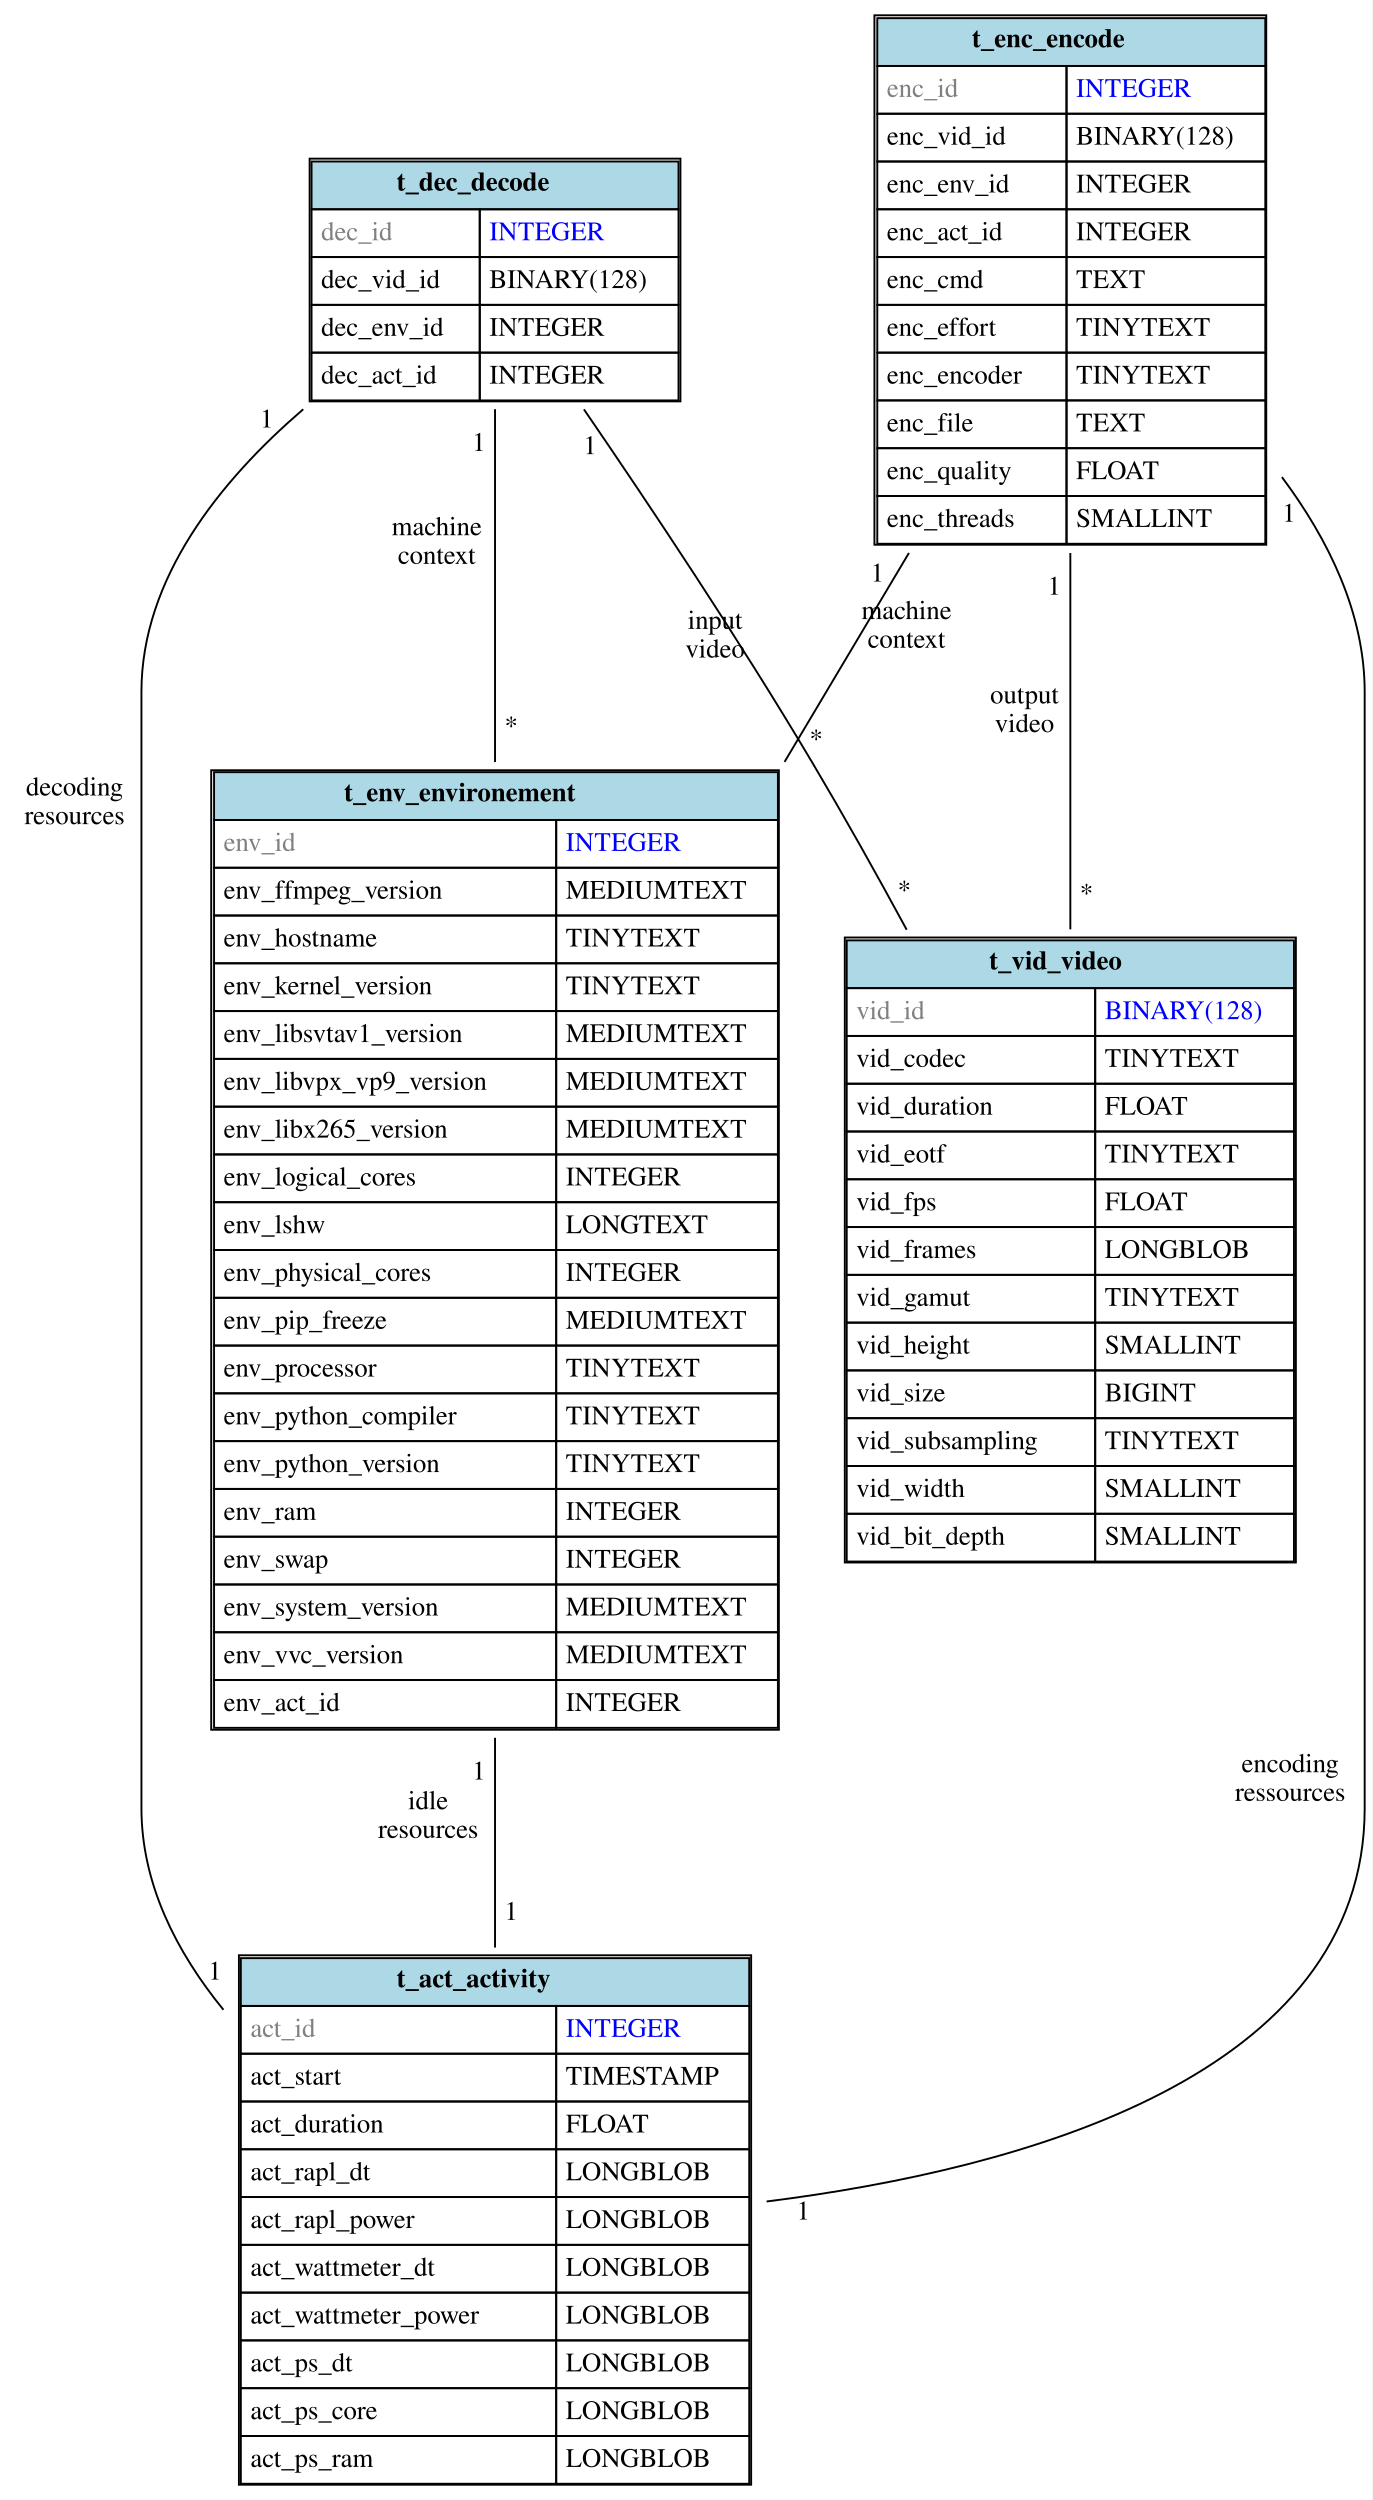
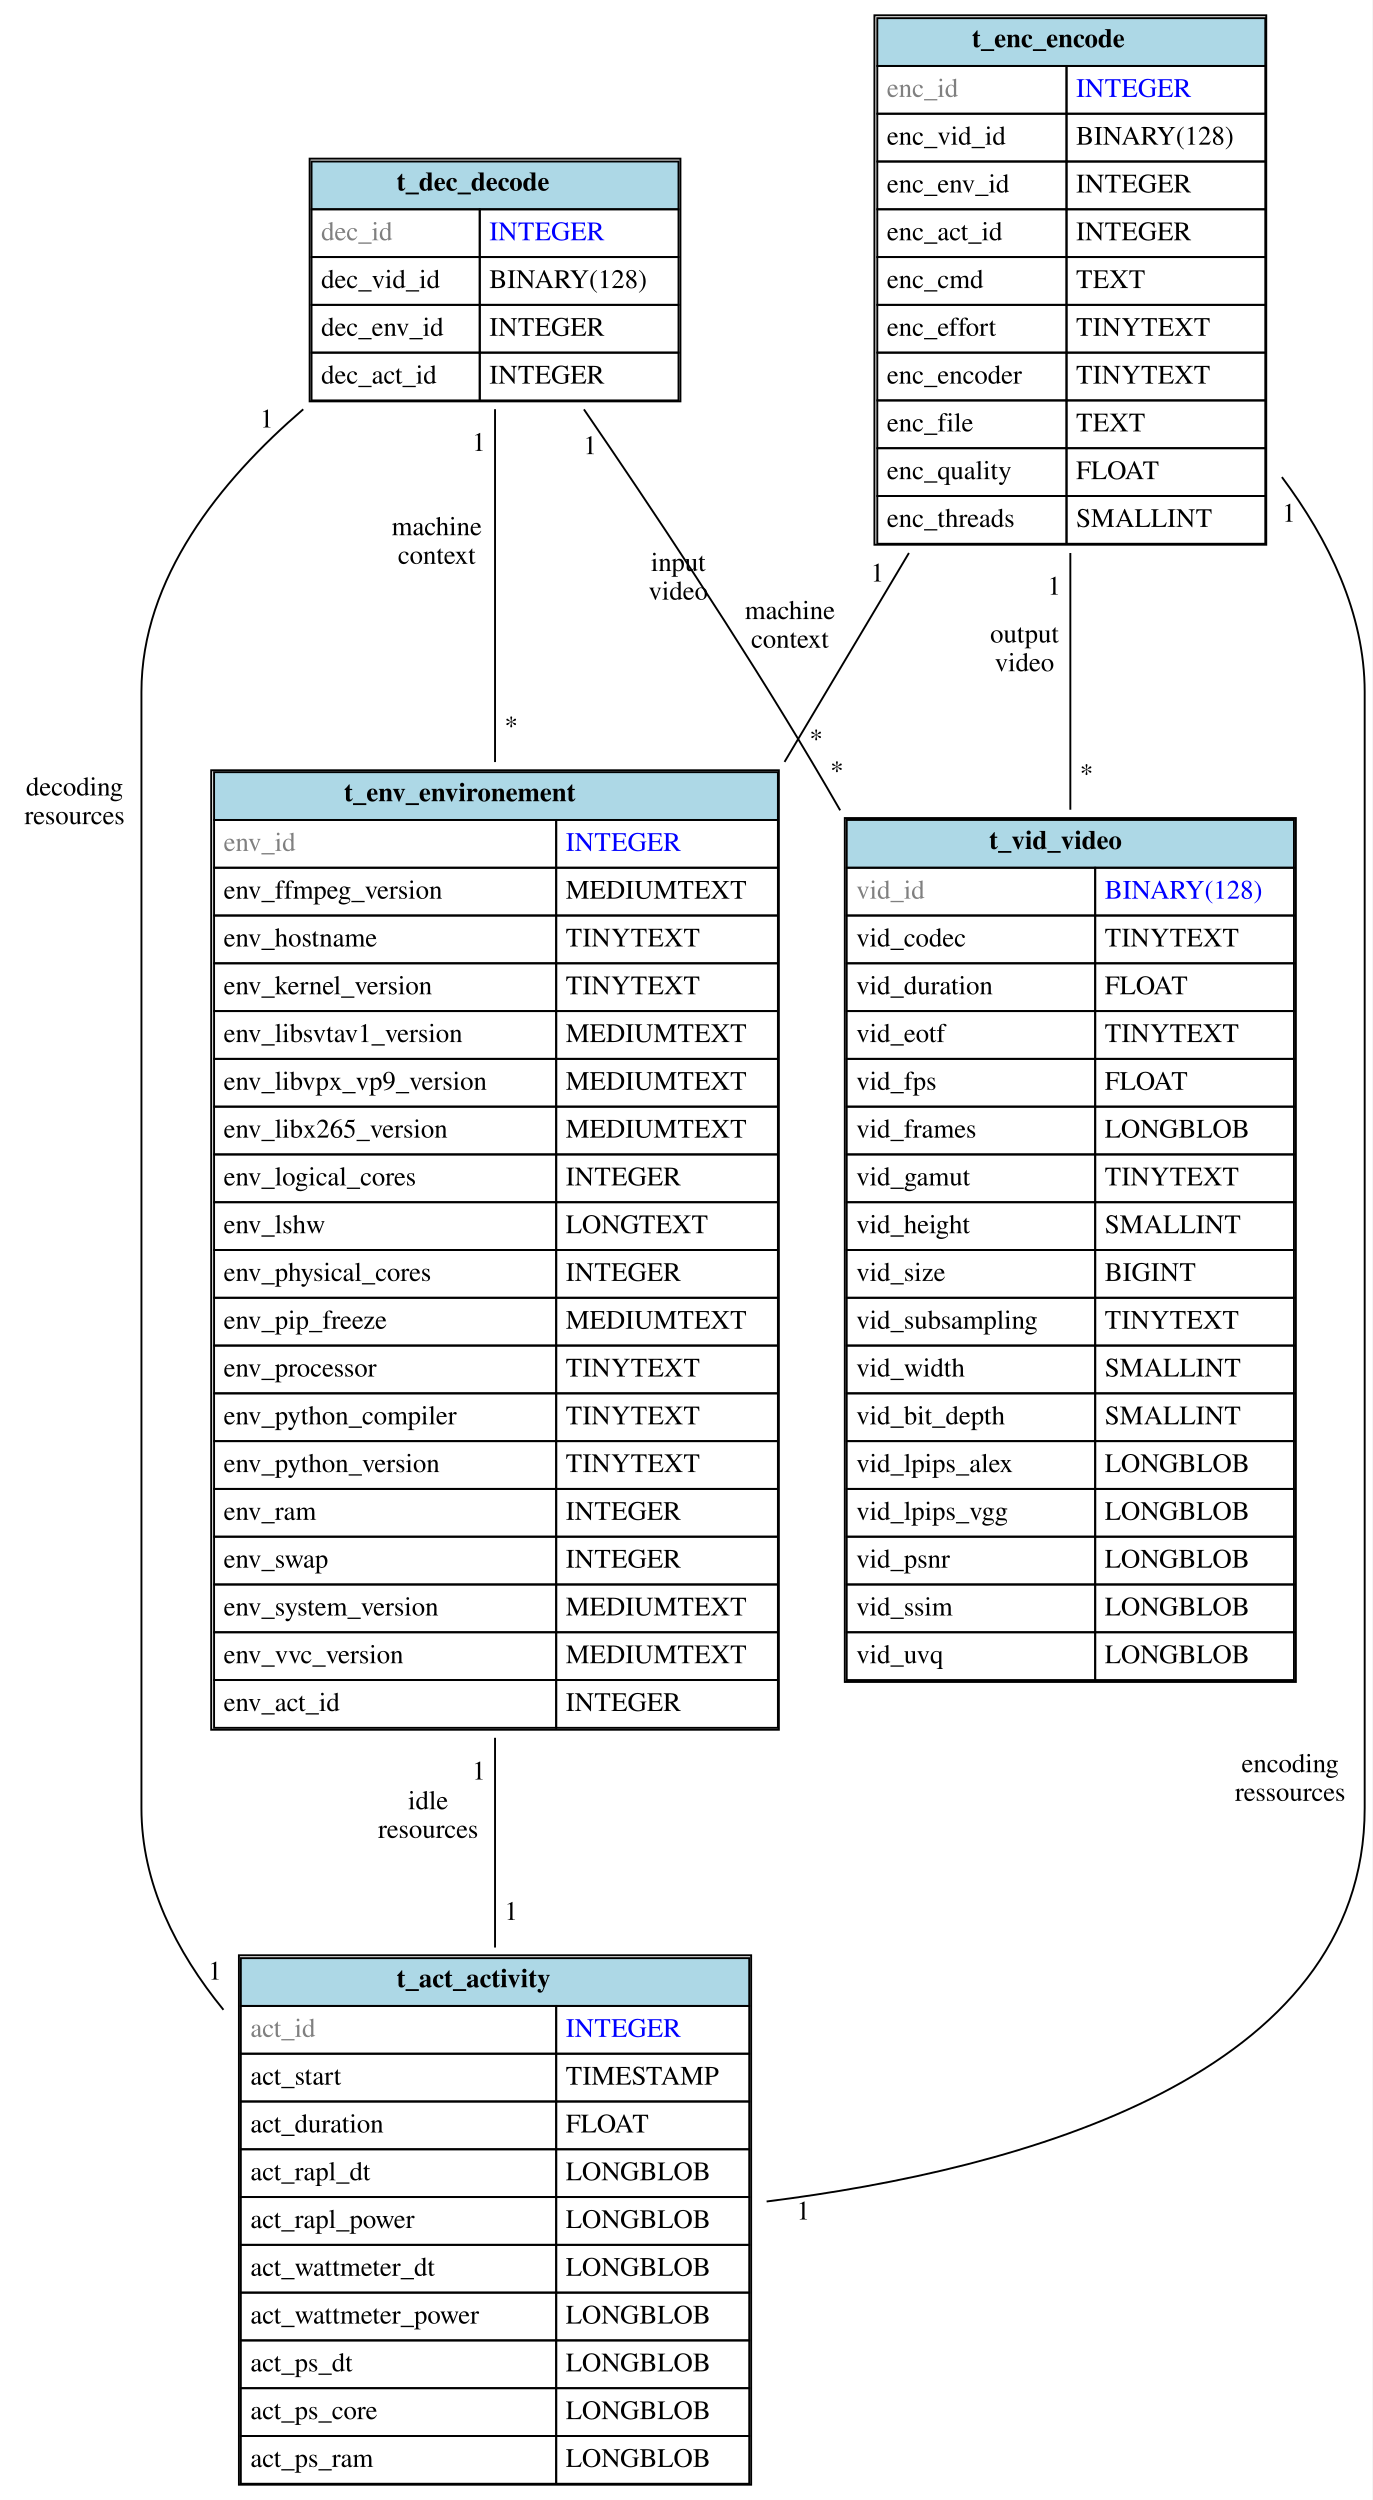
<svg xmlns="http://www.w3.org/2000/svg" width="718pt" height="1308pt" viewBox="0.00 0.00 718.00 1308.00">
  <g id="graph0" class="graph" transform="scale(1 1) rotate(0) translate(4 1304)">
    <polygon fill="white" stroke="transparent" points="-4,4 -4,-1304 714,-1304 714,4 -4,4" />
    <g id="node1" class="node">
      <polygon fill="lightblue" stroke="transparent" points="122,-254.5 122,-279.5 388,-279.5 388,-254.5 122,-254.5" />
      <polygon fill="none" stroke="black" points="122,-254.5 122,-279.5 388,-279.5 388,-254.5 122,-254.5" />
      <text text-anchor="start" x="203.5" y="-264.3" font-family="Times,serif" font-weight="bold" font-size="14.00">t_act_activity</text>
      <polygon fill="none" stroke="black" points="122,-229.5 122,-254.5 287,-254.5 287,-229.5 122,-229.5" />
      <text text-anchor="start" x="127" y="-238.3" font-family="Times,serif" font-size="14.00" fill="gray">act_id</text>
      <polygon fill="none" stroke="black" points="287,-229.5 287,-254.5 388,-254.5 388,-229.5 287,-229.5" />
      <text text-anchor="start" x="292" y="-238.3" font-family="Times,serif" font-size="14.00" fill="blue">INTEGER</text>
      <polygon fill="none" stroke="black" points="122,-204.5 122,-229.5 287,-229.5 287,-204.5 122,-204.5" />
      <text text-anchor="start" x="127" y="-213.3" font-family="Times,serif" font-size="14.00">act_start</text>
      <polygon fill="none" stroke="black" points="287,-204.5 287,-229.5 388,-229.5 388,-204.5 287,-204.5" />
      <text text-anchor="start" x="292" y="-213.3" font-family="Times,serif" font-size="14.00">TIMESTAMP</text>
      <polygon fill="none" stroke="black" points="122,-179.5 122,-204.5 287,-204.5 287,-179.5 122,-179.5" />
      <text text-anchor="start" x="127" y="-188.3" font-family="Times,serif" font-size="14.00">act_duration</text>
      <polygon fill="none" stroke="black" points="287,-179.5 287,-204.5 388,-204.5 388,-179.5 287,-179.5" />
      <text text-anchor="start" x="292" y="-188.3" font-family="Times,serif" font-size="14.00">FLOAT</text>
      <polygon fill="none" stroke="black" points="122,-154.5 122,-179.5 287,-179.5 287,-154.5 122,-154.5" />
      <text text-anchor="start" x="127" y="-163.3" font-family="Times,serif" font-size="14.00">act_rapl_dt</text>
      <polygon fill="none" stroke="black" points="287,-154.5 287,-179.5 388,-179.5 388,-154.5 287,-154.5" />
      <text text-anchor="start" x="292" y="-163.3" font-family="Times,serif" font-size="14.00">LONGBLOB</text>
      <polygon fill="none" stroke="black" points="122,-129.5 122,-154.5 287,-154.5 287,-129.5 122,-129.5" />
      <text text-anchor="start" x="127" y="-138.3" font-family="Times,serif" font-size="14.00">act_rapl_power</text>
      <polygon fill="none" stroke="black" points="287,-129.5 287,-154.5 388,-154.5 388,-129.5 287,-129.5" />
      <text text-anchor="start" x="292" y="-138.3" font-family="Times,serif" font-size="14.00">LONGBLOB</text>
      <polygon fill="none" stroke="black" points="122,-104.5 122,-129.5 287,-129.5 287,-104.5 122,-104.5" />
      <text text-anchor="start" x="127" y="-113.3" font-family="Times,serif" font-size="14.00">act_wattmeter_dt</text>
      <polygon fill="none" stroke="black" points="287,-104.5 287,-129.5 388,-129.5 388,-104.5 287,-104.5" />
      <text text-anchor="start" x="292" y="-113.3" font-family="Times,serif" font-size="14.00">LONGBLOB</text>
      <polygon fill="none" stroke="black" points="122,-79.5 122,-104.5 287,-104.5 287,-79.5 122,-79.5" />
      <text text-anchor="start" x="127" y="-88.3" font-family="Times,serif" font-size="14.00">act_wattmeter_power</text>
      <polygon fill="none" stroke="black" points="287,-79.5 287,-104.5 388,-104.5 388,-79.5 287,-79.5" />
      <text text-anchor="start" x="292" y="-88.3" font-family="Times,serif" font-size="14.00">LONGBLOB</text>
      <polygon fill="none" stroke="black" points="122,-54.5 122,-79.5 287,-79.5 287,-54.5 122,-54.5" />
      <text text-anchor="start" x="127" y="-63.3" font-family="Times,serif" font-size="14.00">act_ps_dt</text>
      <polygon fill="none" stroke="black" points="287,-54.5 287,-79.5 388,-79.5 388,-54.5 287,-54.5" />
      <text text-anchor="start" x="292" y="-63.3" font-family="Times,serif" font-size="14.00">LONGBLOB</text>
      <polygon fill="none" stroke="black" points="122,-29.5 122,-54.5 287,-54.5 287,-29.5 122,-29.5" />
      <text text-anchor="start" x="127" y="-38.3" font-family="Times,serif" font-size="14.00">act_ps_core</text>
      <polygon fill="none" stroke="black" points="287,-29.5 287,-54.5 388,-54.5 388,-29.5 287,-29.5" />
      <text text-anchor="start" x="292" y="-38.3" font-family="Times,serif" font-size="14.00">LONGBLOB</text>
      <polygon fill="none" stroke="black" points="122,-4.5 122,-29.5 287,-29.5 287,-4.5 122,-4.5" />
      <text text-anchor="start" x="127" y="-13.3" font-family="Times,serif" font-size="14.00">act_ps_ram</text>
      <polygon fill="none" stroke="black" points="287,-4.5 287,-29.5 388,-29.5 388,-4.5 287,-4.5" />
      <text text-anchor="start" x="292" y="-13.3" font-family="Times,serif" font-size="14.00">LONGBLOB</text>
      <polygon fill="none" stroke="black" points="121,-4 121,-281 389,-281 389,-4 121,-4" />
    </g>
    <g id="node2" class="node">
-       <polygon fill="lightblue" stroke="transparent" points="439,-787 439,-812 673,-812 673,-787 439,-787" />
-       <polygon fill="none" stroke="black" points="439,-787 439,-812 673,-812 673,-787 439,-787" />
-       <text text-anchor="start" x="513.5" y="-796.8" font-family="Times,serif" font-weight="bold" font-size="14.00">t_vid_video</text>
-       <polygon fill="none" stroke="black" points="439,-762 439,-787 569,-787 569,-762 439,-762" />
-       <text text-anchor="start" x="444" y="-770.8" font-family="Times,serif" font-size="14.00" fill="gray">vid_id</text>
-       <polygon fill="none" stroke="black" points="569,-762 569,-787 673,-787 673,-762 569,-762" />
-       <text text-anchor="start" x="574" y="-770.8" font-family="Times,serif" font-size="14.00" fill="blue">BINARY(128)</text>
-       <polygon fill="none" stroke="black" points="439,-737 439,-762 569,-762 569,-737 439,-737" />
-       <text text-anchor="start" x="444" y="-745.8" font-family="Times,serif" font-size="14.00">vid_codec</text>
-       <polygon fill="none" stroke="black" points="569,-737 569,-762 673,-762 673,-737 569,-737" />
-       <text text-anchor="start" x="574" y="-745.8" font-family="Times,serif" font-size="14.00">TINYTEXT</text>
-       <polygon fill="none" stroke="black" points="439,-712 439,-737 569,-737 569,-712 439,-712" />
-       <text text-anchor="start" x="444" y="-720.8" font-family="Times,serif" font-size="14.00">vid_duration</text>
-       <polygon fill="none" stroke="black" points="569,-712 569,-737 673,-737 673,-712 569,-712" />
-       <text text-anchor="start" x="574" y="-720.8" font-family="Times,serif" font-size="14.00">FLOAT</text>
-       <polygon fill="none" stroke="black" points="439,-687 439,-712 569,-712 569,-687 439,-687" />
-       <text text-anchor="start" x="444" y="-695.8" font-family="Times,serif" font-size="14.00">vid_eotf</text>
-       <polygon fill="none" stroke="black" points="569,-687 569,-712 673,-712 673,-687 569,-687" />
-       <text text-anchor="start" x="574" y="-695.8" font-family="Times,serif" font-size="14.00">TINYTEXT</text>
-       <polygon fill="none" stroke="black" points="439,-662 439,-687 569,-687 569,-662 439,-662" />
-       <text text-anchor="start" x="444" y="-670.8" font-family="Times,serif" font-size="14.00">vid_fps</text>
-       <polygon fill="none" stroke="black" points="569,-662 569,-687 673,-687 673,-662 569,-662" />
-       <text text-anchor="start" x="574" y="-670.8" font-family="Times,serif" font-size="14.00">FLOAT</text>
-       <polygon fill="none" stroke="black" points="439,-637 439,-662 569,-662 569,-637 439,-637" />
-       <text text-anchor="start" x="444" y="-645.8" font-family="Times,serif" font-size="14.00">vid_frames</text>
-       <polygon fill="none" stroke="black" points="569,-637 569,-662 673,-662 673,-637 569,-637" />
-       <text text-anchor="start" x="574" y="-645.8" font-family="Times,serif" font-size="14.00">LONGBLOB</text>
-       <polygon fill="none" stroke="black" points="439,-612 439,-637 569,-637 569,-612 439,-612" />
-       <text text-anchor="start" x="444" y="-620.8" font-family="Times,serif" font-size="14.00">vid_gamut</text>
-       <polygon fill="none" stroke="black" points="569,-612 569,-637 673,-637 673,-612 569,-612" />
-       <text text-anchor="start" x="574" y="-620.8" font-family="Times,serif" font-size="14.00">TINYTEXT</text>
-       <polygon fill="none" stroke="black" points="439,-587 439,-612 569,-612 569,-587 439,-587" />
-       <text text-anchor="start" x="444" y="-595.8" font-family="Times,serif" font-size="14.00">vid_height</text>
-       <polygon fill="none" stroke="black" points="569,-587 569,-612 673,-612 673,-587 569,-587" />
-       <text text-anchor="start" x="574" y="-595.8" font-family="Times,serif" font-size="14.00">SMALLINT</text>
-       <polygon fill="none" stroke="black" points="439,-562 439,-587 569,-587 569,-562 439,-562" />
-       <text text-anchor="start" x="444" y="-570.8" font-family="Times,serif" font-size="14.00">vid_size</text>
-       <polygon fill="none" stroke="black" points="569,-562 569,-587 673,-587 673,-562 569,-562" />
-       <text text-anchor="start" x="574" y="-570.8" font-family="Times,serif" font-size="14.00">BIGINT</text>
-       <polygon fill="none" stroke="black" points="439,-537 439,-562 569,-562 569,-537 439,-537" />
-       <text text-anchor="start" x="444" y="-545.8" font-family="Times,serif" font-size="14.00">vid_subsampling</text>
-       <polygon fill="none" stroke="black" points="569,-537 569,-562 673,-562 673,-537 569,-537" />
-       <text text-anchor="start" x="574" y="-545.8" font-family="Times,serif" font-size="14.00">TINYTEXT</text>
-       <polygon fill="none" stroke="black" points="439,-512 439,-537 569,-537 569,-512 439,-512" />
-       <text text-anchor="start" x="444" y="-520.8" font-family="Times,serif" font-size="14.00">vid_width</text>
-       <polygon fill="none" stroke="black" points="569,-512 569,-537 673,-537 673,-512 569,-512" />
-       <text text-anchor="start" x="574" y="-520.8" font-family="Times,serif" font-size="14.00">SMALLINT</text>
-       <polygon fill="none" stroke="black" points="439,-487 439,-512 569,-512 569,-487 439,-487" />
-       <text text-anchor="start" x="444" y="-495.8" font-family="Times,serif" font-size="14.00">vid_bit_depth</text>
-       <polygon fill="none" stroke="black" points="569,-487 569,-512 673,-512 673,-487 569,-487" />
-       <text text-anchor="start" x="574" y="-495.8" font-family="Times,serif" font-size="14.00">SMALLINT</text>
-       <polygon fill="none" stroke="black" points="438,-486.5 438,-813.5 674,-813.5 674,-486.5 438,-486.5" />
+       <polygon fill="lightblue" stroke="transparent" points="439,-850 439,-875 673,-875 673,-850 439,-850" />
+       <polygon fill="none" stroke="black" points="439,-850 439,-875 673,-875 673,-850 439,-850" />
+       <text text-anchor="start" x="513.5" y="-859.8" font-family="Times,serif" font-weight="bold" font-size="14.00">t_vid_video</text>
+       <polygon fill="none" stroke="black" points="439,-825 439,-850 569,-850 569,-825 439,-825" />
+       <text text-anchor="start" x="444" y="-833.8" font-family="Times,serif" font-size="14.00" fill="gray">vid_id</text>
+       <polygon fill="none" stroke="black" points="569,-825 569,-850 673,-850 673,-825 569,-825" />
+       <text text-anchor="start" x="574" y="-833.8" font-family="Times,serif" font-size="14.00" fill="blue">BINARY(128)</text>
+       <polygon fill="none" stroke="black" points="439,-800 439,-825 569,-825 569,-800 439,-800" />
+       <text text-anchor="start" x="444" y="-808.8" font-family="Times,serif" font-size="14.00">vid_codec</text>
+       <polygon fill="none" stroke="black" points="569,-800 569,-825 673,-825 673,-800 569,-800" />
+       <text text-anchor="start" x="574" y="-808.8" font-family="Times,serif" font-size="14.00">TINYTEXT</text>
+       <polygon fill="none" stroke="black" points="439,-775 439,-800 569,-800 569,-775 439,-775" />
+       <text text-anchor="start" x="444" y="-783.8" font-family="Times,serif" font-size="14.00">vid_duration</text>
+       <polygon fill="none" stroke="black" points="569,-775 569,-800 673,-800 673,-775 569,-775" />
+       <text text-anchor="start" x="574" y="-783.8" font-family="Times,serif" font-size="14.00">FLOAT</text>
+       <polygon fill="none" stroke="black" points="439,-750 439,-775 569,-775 569,-750 439,-750" />
+       <text text-anchor="start" x="444" y="-758.8" font-family="Times,serif" font-size="14.00">vid_eotf</text>
+       <polygon fill="none" stroke="black" points="569,-750 569,-775 673,-775 673,-750 569,-750" />
+       <text text-anchor="start" x="574" y="-758.8" font-family="Times,serif" font-size="14.00">TINYTEXT</text>
+       <polygon fill="none" stroke="black" points="439,-725 439,-750 569,-750 569,-725 439,-725" />
+       <text text-anchor="start" x="444" y="-733.8" font-family="Times,serif" font-size="14.00">vid_fps</text>
+       <polygon fill="none" stroke="black" points="569,-725 569,-750 673,-750 673,-725 569,-725" />
+       <text text-anchor="start" x="574" y="-733.8" font-family="Times,serif" font-size="14.00">FLOAT</text>
+       <polygon fill="none" stroke="black" points="439,-700 439,-725 569,-725 569,-700 439,-700" />
+       <text text-anchor="start" x="444" y="-708.8" font-family="Times,serif" font-size="14.00">vid_frames</text>
+       <polygon fill="none" stroke="black" points="569,-700 569,-725 673,-725 673,-700 569,-700" />
+       <text text-anchor="start" x="574" y="-708.8" font-family="Times,serif" font-size="14.00">LONGBLOB</text>
+       <polygon fill="none" stroke="black" points="439,-675 439,-700 569,-700 569,-675 439,-675" />
+       <text text-anchor="start" x="444" y="-683.8" font-family="Times,serif" font-size="14.00">vid_gamut</text>
+       <polygon fill="none" stroke="black" points="569,-675 569,-700 673,-700 673,-675 569,-675" />
+       <text text-anchor="start" x="574" y="-683.8" font-family="Times,serif" font-size="14.00">TINYTEXT</text>
+       <polygon fill="none" stroke="black" points="439,-650 439,-675 569,-675 569,-650 439,-650" />
+       <text text-anchor="start" x="444" y="-658.8" font-family="Times,serif" font-size="14.00">vid_height</text>
+       <polygon fill="none" stroke="black" points="569,-650 569,-675 673,-675 673,-650 569,-650" />
+       <text text-anchor="start" x="574" y="-658.8" font-family="Times,serif" font-size="14.00">SMALLINT</text>
+       <polygon fill="none" stroke="black" points="439,-625 439,-650 569,-650 569,-625 439,-625" />
+       <text text-anchor="start" x="444" y="-633.8" font-family="Times,serif" font-size="14.00">vid_size</text>
+       <polygon fill="none" stroke="black" points="569,-625 569,-650 673,-650 673,-625 569,-625" />
+       <text text-anchor="start" x="574" y="-633.8" font-family="Times,serif" font-size="14.00">BIGINT</text>
+       <polygon fill="none" stroke="black" points="439,-600 439,-625 569,-625 569,-600 439,-600" />
+       <text text-anchor="start" x="444" y="-608.8" font-family="Times,serif" font-size="14.00">vid_subsampling</text>
+       <polygon fill="none" stroke="black" points="569,-600 569,-625 673,-625 673,-600 569,-600" />
+       <text text-anchor="start" x="574" y="-608.8" font-family="Times,serif" font-size="14.00">TINYTEXT</text>
+       <polygon fill="none" stroke="black" points="439,-575 439,-600 569,-600 569,-575 439,-575" />
+       <text text-anchor="start" x="444" y="-583.8" font-family="Times,serif" font-size="14.00">vid_width</text>
+       <polygon fill="none" stroke="black" points="569,-575 569,-600 673,-600 673,-575 569,-575" />
+       <text text-anchor="start" x="574" y="-583.8" font-family="Times,serif" font-size="14.00">SMALLINT</text>
+       <polygon fill="none" stroke="black" points="439,-550 439,-575 569,-575 569,-550 439,-550" />
+       <text text-anchor="start" x="444" y="-558.8" font-family="Times,serif" font-size="14.00">vid_bit_depth</text>
+       <polygon fill="none" stroke="black" points="569,-550 569,-575 673,-575 673,-550 569,-550" />
+       <text text-anchor="start" x="574" y="-558.8" font-family="Times,serif" font-size="14.00">SMALLINT</text>
+       <polygon fill="none" stroke="black" points="439,-525 439,-550 569,-550 569,-525 439,-525" />
+       <text text-anchor="start" x="444" y="-533.8" font-family="Times,serif" font-size="14.00">vid_lpips_alex</text>
+       <polygon fill="none" stroke="black" points="569,-525 569,-550 673,-550 673,-525 569,-525" />
+       <text text-anchor="start" x="574" y="-533.8" font-family="Times,serif" font-size="14.00">LONGBLOB</text>
+       <polygon fill="none" stroke="black" points="439,-500 439,-525 569,-525 569,-500 439,-500" />
+       <text text-anchor="start" x="444" y="-508.8" font-family="Times,serif" font-size="14.00">vid_lpips_vgg</text>
+       <polygon fill="none" stroke="black" points="569,-500 569,-525 673,-525 673,-500 569,-500" />
+       <text text-anchor="start" x="574" y="-508.8" font-family="Times,serif" font-size="14.00">LONGBLOB</text>
+       <polygon fill="none" stroke="black" points="439,-475 439,-500 569,-500 569,-475 439,-475" />
+       <text text-anchor="start" x="444" y="-483.8" font-family="Times,serif" font-size="14.00">vid_psnr</text>
+       <polygon fill="none" stroke="black" points="569,-475 569,-500 673,-500 673,-475 569,-475" />
+       <text text-anchor="start" x="574" y="-483.8" font-family="Times,serif" font-size="14.00">LONGBLOB</text>
+       <polygon fill="none" stroke="black" points="439,-450 439,-475 569,-475 569,-450 439,-450" />
+       <text text-anchor="start" x="444" y="-458.8" font-family="Times,serif" font-size="14.00">vid_ssim</text>
+       <polygon fill="none" stroke="black" points="569,-450 569,-475 673,-475 673,-450 569,-450" />
+       <text text-anchor="start" x="574" y="-458.8" font-family="Times,serif" font-size="14.00">LONGBLOB</text>
+       <polygon fill="none" stroke="black" points="439,-425 439,-450 569,-450 569,-425 439,-425" />
+       <text text-anchor="start" x="444" y="-433.8" font-family="Times,serif" font-size="14.00">vid_uvq</text>
+       <polygon fill="none" stroke="black" points="569,-425 569,-450 673,-450 673,-425 569,-425" />
+       <text text-anchor="start" x="574" y="-433.8" font-family="Times,serif" font-size="14.00">LONGBLOB</text>
+       <polygon fill="none" stroke="black" points="438,-424 438,-876 674,-876 674,-424 438,-424" />
    </g>
    <g id="node3" class="node">
      <polygon fill="lightblue" stroke="transparent" points="108,-875 108,-900 403,-900 403,-875 108,-875" />
      <polygon fill="none" stroke="black" points="108,-875 108,-900 403,-900 403,-875 108,-875" />
      <text text-anchor="start" x="176" y="-884.8" font-family="Times,serif" font-weight="bold" font-size="14.00">t_env_environement</text>
      <polygon fill="none" stroke="black" points="108,-850 108,-875 287,-875 287,-850 108,-850" />
      <text text-anchor="start" x="113" y="-858.8" font-family="Times,serif" font-size="14.00" fill="gray">env_id</text>
      <polygon fill="none" stroke="black" points="287,-850 287,-875 403,-875 403,-850 287,-850" />
      <text text-anchor="start" x="292" y="-858.8" font-family="Times,serif" font-size="14.00" fill="blue">INTEGER</text>
      <polygon fill="none" stroke="black" points="108,-825 108,-850 287,-850 287,-825 108,-825" />
      <text text-anchor="start" x="113" y="-833.8" font-family="Times,serif" font-size="14.00">env_ffmpeg_version</text>
      <polygon fill="none" stroke="black" points="287,-825 287,-850 403,-850 403,-825 287,-825" />
      <text text-anchor="start" x="292" y="-833.8" font-family="Times,serif" font-size="14.00">MEDIUMTEXT</text>
      <polygon fill="none" stroke="black" points="108,-800 108,-825 287,-825 287,-800 108,-800" />
      <text text-anchor="start" x="113" y="-808.8" font-family="Times,serif" font-size="14.00">env_hostname</text>
      <polygon fill="none" stroke="black" points="287,-800 287,-825 403,-825 403,-800 287,-800" />
      <text text-anchor="start" x="292" y="-808.8" font-family="Times,serif" font-size="14.00">TINYTEXT</text>
      <polygon fill="none" stroke="black" points="108,-775 108,-800 287,-800 287,-775 108,-775" />
      <text text-anchor="start" x="113" y="-783.8" font-family="Times,serif" font-size="14.00">env_kernel_version</text>
      <polygon fill="none" stroke="black" points="287,-775 287,-800 403,-800 403,-775 287,-775" />
      <text text-anchor="start" x="292" y="-783.8" font-family="Times,serif" font-size="14.00">TINYTEXT</text>
      <polygon fill="none" stroke="black" points="108,-750 108,-775 287,-775 287,-750 108,-750" />
      <text text-anchor="start" x="113" y="-758.8" font-family="Times,serif" font-size="14.00">env_libsvtav1_version</text>
      <polygon fill="none" stroke="black" points="287,-750 287,-775 403,-775 403,-750 287,-750" />
      <text text-anchor="start" x="292" y="-758.8" font-family="Times,serif" font-size="14.00">MEDIUMTEXT</text>
      <polygon fill="none" stroke="black" points="108,-725 108,-750 287,-750 287,-725 108,-725" />
      <text text-anchor="start" x="113" y="-733.8" font-family="Times,serif" font-size="14.00">env_libvpx_vp9_version</text>
      <polygon fill="none" stroke="black" points="287,-725 287,-750 403,-750 403,-725 287,-725" />
      <text text-anchor="start" x="292" y="-733.8" font-family="Times,serif" font-size="14.00">MEDIUMTEXT</text>
      <polygon fill="none" stroke="black" points="108,-700 108,-725 287,-725 287,-700 108,-700" />
      <text text-anchor="start" x="113" y="-708.8" font-family="Times,serif" font-size="14.00">env_libx265_version</text>
      <polygon fill="none" stroke="black" points="287,-700 287,-725 403,-725 403,-700 287,-700" />
      <text text-anchor="start" x="292" y="-708.8" font-family="Times,serif" font-size="14.00">MEDIUMTEXT</text>
      <polygon fill="none" stroke="black" points="108,-675 108,-700 287,-700 287,-675 108,-675" />
      <text text-anchor="start" x="113" y="-683.8" font-family="Times,serif" font-size="14.00">env_logical_cores</text>
      <polygon fill="none" stroke="black" points="287,-675 287,-700 403,-700 403,-675 287,-675" />
      <text text-anchor="start" x="292" y="-683.8" font-family="Times,serif" font-size="14.00">INTEGER</text>
      <polygon fill="none" stroke="black" points="108,-650 108,-675 287,-675 287,-650 108,-650" />
      <text text-anchor="start" x="113" y="-658.8" font-family="Times,serif" font-size="14.00">env_lshw</text>
      <polygon fill="none" stroke="black" points="287,-650 287,-675 403,-675 403,-650 287,-650" />
      <text text-anchor="start" x="292" y="-658.8" font-family="Times,serif" font-size="14.00">LONGTEXT</text>
      <polygon fill="none" stroke="black" points="108,-625 108,-650 287,-650 287,-625 108,-625" />
      <text text-anchor="start" x="113" y="-633.8" font-family="Times,serif" font-size="14.00">env_physical_cores</text>
      <polygon fill="none" stroke="black" points="287,-625 287,-650 403,-650 403,-625 287,-625" />
      <text text-anchor="start" x="292" y="-633.8" font-family="Times,serif" font-size="14.00">INTEGER</text>
      <polygon fill="none" stroke="black" points="108,-600 108,-625 287,-625 287,-600 108,-600" />
      <text text-anchor="start" x="113" y="-608.8" font-family="Times,serif" font-size="14.00">env_pip_freeze</text>
      <polygon fill="none" stroke="black" points="287,-600 287,-625 403,-625 403,-600 287,-600" />
      <text text-anchor="start" x="292" y="-608.8" font-family="Times,serif" font-size="14.00">MEDIUMTEXT</text>
      <polygon fill="none" stroke="black" points="108,-575 108,-600 287,-600 287,-575 108,-575" />
      <text text-anchor="start" x="113" y="-583.8" font-family="Times,serif" font-size="14.00">env_processor</text>
      <polygon fill="none" stroke="black" points="287,-575 287,-600 403,-600 403,-575 287,-575" />
      <text text-anchor="start" x="292" y="-583.8" font-family="Times,serif" font-size="14.00">TINYTEXT</text>
      <polygon fill="none" stroke="black" points="108,-550 108,-575 287,-575 287,-550 108,-550" />
      <text text-anchor="start" x="113" y="-558.8" font-family="Times,serif" font-size="14.00">env_python_compiler</text>
      <polygon fill="none" stroke="black" points="287,-550 287,-575 403,-575 403,-550 287,-550" />
      <text text-anchor="start" x="292" y="-558.8" font-family="Times,serif" font-size="14.00">TINYTEXT</text>
      <polygon fill="none" stroke="black" points="108,-525 108,-550 287,-550 287,-525 108,-525" />
      <text text-anchor="start" x="113" y="-533.8" font-family="Times,serif" font-size="14.00">env_python_version</text>
      <polygon fill="none" stroke="black" points="287,-525 287,-550 403,-550 403,-525 287,-525" />
      <text text-anchor="start" x="292" y="-533.8" font-family="Times,serif" font-size="14.00">TINYTEXT</text>
      <polygon fill="none" stroke="black" points="108,-500 108,-525 287,-525 287,-500 108,-500" />
      <text text-anchor="start" x="113" y="-508.8" font-family="Times,serif" font-size="14.00">env_ram</text>
      <polygon fill="none" stroke="black" points="287,-500 287,-525 403,-525 403,-500 287,-500" />
      <text text-anchor="start" x="292" y="-508.8" font-family="Times,serif" font-size="14.00">INTEGER</text>
      <polygon fill="none" stroke="black" points="108,-475 108,-500 287,-500 287,-475 108,-475" />
      <text text-anchor="start" x="113" y="-483.8" font-family="Times,serif" font-size="14.00">env_swap</text>
      <polygon fill="none" stroke="black" points="287,-475 287,-500 403,-500 403,-475 287,-475" />
      <text text-anchor="start" x="292" y="-483.8" font-family="Times,serif" font-size="14.00">INTEGER</text>
      <polygon fill="none" stroke="black" points="108,-450 108,-475 287,-475 287,-450 108,-450" />
      <text text-anchor="start" x="113" y="-458.8" font-family="Times,serif" font-size="14.00">env_system_version</text>
      <polygon fill="none" stroke="black" points="287,-450 287,-475 403,-475 403,-450 287,-450" />
      <text text-anchor="start" x="292" y="-458.8" font-family="Times,serif" font-size="14.00">MEDIUMTEXT</text>
      <polygon fill="none" stroke="black" points="108,-425 108,-450 287,-450 287,-425 108,-425" />
      <text text-anchor="start" x="113" y="-433.8" font-family="Times,serif" font-size="14.00">env_vvc_version</text>
      <polygon fill="none" stroke="black" points="287,-425 287,-450 403,-450 403,-425 287,-425" />
      <text text-anchor="start" x="292" y="-433.8" font-family="Times,serif" font-size="14.00">MEDIUMTEXT</text>
      <polygon fill="none" stroke="black" points="108,-400 108,-425 287,-425 287,-400 108,-400" />
      <text text-anchor="start" x="113" y="-408.8" font-family="Times,serif" font-size="14.00">env_act_id</text>
      <polygon fill="none" stroke="black" points="287,-400 287,-425 403,-425 403,-400 287,-400" />
      <text text-anchor="start" x="292" y="-408.8" font-family="Times,serif" font-size="14.00">INTEGER</text>
      <polygon fill="none" stroke="black" points="106.5,-399 106.5,-901 403.5,-901 403.5,-399 106.5,-399" />
    </g>
    <g id="edge7" class="edge">
      <path fill="none" stroke="black" d="M255,-394.77C255,-357.03 255,-319.33 255,-285.05" />
      <text text-anchor="middle" x="220" y="-357.41" font-family="Times,serif" font-size="14.00">idle</text>
      <text text-anchor="middle" x="220" y="-342.41" font-family="Times,serif" font-size="14.00">resources</text>
      <text text-anchor="middle" x="263.45" y="-299.48" font-family="Times,serif" font-size="14.00">1</text>
      <text text-anchor="middle" x="246.55" y="-372.94" font-family="Times,serif" font-size="14.00">1</text>
    </g>
    <g id="node4" class="node">
      <polygon fill="lightblue" stroke="transparent" points="159,-1194.5 159,-1219.5 351,-1219.5 351,-1194.5 159,-1194.5" />
      <polygon fill="none" stroke="black" points="159,-1194.5 159,-1219.5 351,-1219.5 351,-1194.5 159,-1194.5" />
      <text text-anchor="start" x="203.5" y="-1204.3" font-family="Times,serif" font-weight="bold" font-size="14.00">t_dec_decode</text>
      <polygon fill="none" stroke="black" points="159,-1169.5 159,-1194.5 247,-1194.5 247,-1169.5 159,-1169.5" />
      <text text-anchor="start" x="164" y="-1178.3" font-family="Times,serif" font-size="14.00" fill="gray">dec_id</text>
      <polygon fill="none" stroke="black" points="247,-1169.5 247,-1194.5 351,-1194.5 351,-1169.5 247,-1169.5" />
      <text text-anchor="start" x="252" y="-1178.3" font-family="Times,serif" font-size="14.00" fill="blue">INTEGER</text>
      <polygon fill="none" stroke="black" points="159,-1144.5 159,-1169.5 247,-1169.5 247,-1144.5 159,-1144.5" />
      <text text-anchor="start" x="164" y="-1153.3" font-family="Times,serif" font-size="14.00">dec_vid_id</text>
      <polygon fill="none" stroke="black" points="247,-1144.5 247,-1169.5 351,-1169.5 351,-1144.5 247,-1144.5" />
      <text text-anchor="start" x="252" y="-1153.3" font-family="Times,serif" font-size="14.00">BINARY(128)</text>
      <polygon fill="none" stroke="black" points="159,-1119.5 159,-1144.5 247,-1144.5 247,-1119.5 159,-1119.5" />
      <text text-anchor="start" x="164" y="-1128.3" font-family="Times,serif" font-size="14.00">dec_env_id</text>
      <polygon fill="none" stroke="black" points="247,-1119.5 247,-1144.5 351,-1144.5 351,-1119.5 247,-1119.5" />
      <text text-anchor="start" x="252" y="-1128.3" font-family="Times,serif" font-size="14.00">INTEGER</text>
      <polygon fill="none" stroke="black" points="159,-1094.5 159,-1119.5 247,-1119.5 247,-1094.5 159,-1094.5" />
      <text text-anchor="start" x="164" y="-1103.3" font-family="Times,serif" font-size="14.00">dec_act_id</text>
      <polygon fill="none" stroke="black" points="247,-1094.5 247,-1119.5 351,-1119.5 351,-1094.5 247,-1094.5" />
      <text text-anchor="start" x="252" y="-1103.3" font-family="Times,serif" font-size="14.00">INTEGER</text>
      <polygon fill="none" stroke="black" points="158,-1094 158,-1221 352,-1221 352,-1094 158,-1094" />
    </g>
    <g id="edge4" class="edge">
      <path fill="none" stroke="black" d="M154.65,-1089.87C111.16,-1052.47 70,-1001.38 70,-942 70,-942 70,-942 70,-358 70,-318.66 88.07,-282.96 112.91,-252.47" />
      <text text-anchor="middle" x="35" y="-887.8" font-family="Times,serif" font-size="14.00">decoding</text>
      <text text-anchor="middle" x="35" y="-872.8" font-family="Times,serif" font-size="14.00">resources</text>
      <text text-anchor="middle" x="108.45" y="-268.26" font-family="Times,serif" font-size="14.00">1</text>
      <text text-anchor="middle" x="135.52" y="-1080.34" font-family="Times,serif" font-size="14.00">1</text>
    </g>
    <g id="edge6" class="edge">
-       <path fill="none" stroke="black" d="M301.51,-1089.82C335.81,-1039.76 382.93,-969.1 421,-905 437.58,-877.09 454.44,-846.98 470.37,-817.58" />
-       <text text-anchor="middle" x="370.14" y="-974.99" font-family="Times,serif" font-size="14.00">input</text>
-       <text text-anchor="middle" x="370.14" y="-959.99" font-family="Times,serif" font-size="14.00">video</text>
-       <text text-anchor="middle" x="469.14" y="-833.85" font-family="Times,serif" font-size="14.00">*</text>
+       <path fill="none" stroke="black" d="M301.51,-1089.82C335.81,-1039.76 382.93,-969.1 421,-905 425.85,-896.84 430.72,-888.5 435.58,-880.03" />
+       <text text-anchor="middle" x="350.86" y="-1005.25" font-family="Times,serif" font-size="14.00">input</text>
+       <text text-anchor="middle" x="350.86" y="-990.25" font-family="Times,serif" font-size="14.00">video</text>
+       <text text-anchor="middle" x="433.86" y="-896.26" font-family="Times,serif" font-size="14.00">*</text>
      <text text-anchor="middle" x="304.74" y="-1066.39" font-family="Times,serif" font-size="14.00">1</text>
    </g>
    <g id="edge5" class="edge">
      <path fill="none" stroke="black" d="M255,-1089.89C255,-1041.84 255,-973.64 255,-905.28" />
      <text text-anchor="middle" x="224.5" y="-1024" font-family="Times,serif" font-size="14.00">machine</text>
      <text text-anchor="middle" x="224.5" y="-1009" font-family="Times,serif" font-size="14.00">context</text>
      <text text-anchor="middle" x="263.45" y="-919.71" font-family="Times,serif" font-size="14.00">*</text>
      <text text-anchor="middle" x="246.55" y="-1068.07" font-family="Times,serif" font-size="14.00">1</text>
    </g>
    <g id="node5" class="node">
      <polygon fill="lightblue" stroke="transparent" points="455,-1269.5 455,-1294.5 658,-1294.5 658,-1269.5 455,-1269.5" />
      <polygon fill="none" stroke="black" points="455,-1269.5 455,-1294.5 658,-1294.5 658,-1269.5 455,-1269.5" />
      <text text-anchor="start" x="504.5" y="-1279.3" font-family="Times,serif" font-weight="bold" font-size="14.00">t_enc_encode</text>
      <polygon fill="none" stroke="black" points="455,-1244.5 455,-1269.5 554,-1269.5 554,-1244.5 455,-1244.5" />
      <text text-anchor="start" x="460" y="-1253.3" font-family="Times,serif" font-size="14.00" fill="gray">enc_id</text>
      <polygon fill="none" stroke="black" points="554,-1244.5 554,-1269.5 658,-1269.5 658,-1244.5 554,-1244.5" />
      <text text-anchor="start" x="559" y="-1253.3" font-family="Times,serif" font-size="14.00" fill="blue">INTEGER</text>
      <polygon fill="none" stroke="black" points="455,-1219.5 455,-1244.5 554,-1244.5 554,-1219.5 455,-1219.5" />
      <text text-anchor="start" x="460" y="-1228.3" font-family="Times,serif" font-size="14.00">enc_vid_id</text>
      <polygon fill="none" stroke="black" points="554,-1219.5 554,-1244.5 658,-1244.5 658,-1219.5 554,-1219.5" />
      <text text-anchor="start" x="559" y="-1228.3" font-family="Times,serif" font-size="14.00">BINARY(128)</text>
      <polygon fill="none" stroke="black" points="455,-1194.5 455,-1219.5 554,-1219.5 554,-1194.5 455,-1194.5" />
      <text text-anchor="start" x="460" y="-1203.3" font-family="Times,serif" font-size="14.00">enc_env_id</text>
      <polygon fill="none" stroke="black" points="554,-1194.5 554,-1219.5 658,-1219.5 658,-1194.5 554,-1194.5" />
      <text text-anchor="start" x="559" y="-1203.3" font-family="Times,serif" font-size="14.00">INTEGER</text>
      <polygon fill="none" stroke="black" points="455,-1169.5 455,-1194.5 554,-1194.5 554,-1169.5 455,-1169.5" />
      <text text-anchor="start" x="460" y="-1178.3" font-family="Times,serif" font-size="14.00">enc_act_id</text>
      <polygon fill="none" stroke="black" points="554,-1169.5 554,-1194.5 658,-1194.5 658,-1169.5 554,-1169.5" />
      <text text-anchor="start" x="559" y="-1178.3" font-family="Times,serif" font-size="14.00">INTEGER</text>
      <polygon fill="none" stroke="black" points="455,-1144.5 455,-1169.5 554,-1169.5 554,-1144.5 455,-1144.5" />
      <text text-anchor="start" x="460" y="-1153.3" font-family="Times,serif" font-size="14.00">enc_cmd</text>
      <polygon fill="none" stroke="black" points="554,-1144.5 554,-1169.5 658,-1169.5 658,-1144.5 554,-1144.5" />
      <text text-anchor="start" x="559" y="-1153.3" font-family="Times,serif" font-size="14.00">TEXT</text>
      <polygon fill="none" stroke="black" points="455,-1119.5 455,-1144.5 554,-1144.5 554,-1119.5 455,-1119.5" />
      <text text-anchor="start" x="460" y="-1128.3" font-family="Times,serif" font-size="14.00">enc_effort</text>
      <polygon fill="none" stroke="black" points="554,-1119.5 554,-1144.5 658,-1144.5 658,-1119.5 554,-1119.5" />
      <text text-anchor="start" x="559" y="-1128.3" font-family="Times,serif" font-size="14.00">TINYTEXT</text>
      <polygon fill="none" stroke="black" points="455,-1094.5 455,-1119.5 554,-1119.5 554,-1094.5 455,-1094.5" />
      <text text-anchor="start" x="460" y="-1103.3" font-family="Times,serif" font-size="14.00">enc_encoder</text>
      <polygon fill="none" stroke="black" points="554,-1094.5 554,-1119.5 658,-1119.5 658,-1094.5 554,-1094.5" />
      <text text-anchor="start" x="559" y="-1103.3" font-family="Times,serif" font-size="14.00">TINYTEXT</text>
      <polygon fill="none" stroke="black" points="455,-1069.5 455,-1094.5 554,-1094.5 554,-1069.5 455,-1069.5" />
      <text text-anchor="start" x="460" y="-1078.3" font-family="Times,serif" font-size="14.00">enc_file</text>
      <polygon fill="none" stroke="black" points="554,-1069.5 554,-1094.5 658,-1094.5 658,-1069.5 554,-1069.5" />
      <text text-anchor="start" x="559" y="-1078.3" font-family="Times,serif" font-size="14.00">TEXT</text>
      <polygon fill="none" stroke="black" points="455,-1044.5 455,-1069.5 554,-1069.5 554,-1044.5 455,-1044.5" />
      <text text-anchor="start" x="460" y="-1053.3" font-family="Times,serif" font-size="14.00">enc_quality</text>
      <polygon fill="none" stroke="black" points="554,-1044.5 554,-1069.5 658,-1069.5 658,-1044.5 554,-1044.5" />
      <text text-anchor="start" x="559" y="-1053.3" font-family="Times,serif" font-size="14.00">FLOAT</text>
      <polygon fill="none" stroke="black" points="455,-1019.5 455,-1044.5 554,-1044.5 554,-1019.5 455,-1019.5" />
      <text text-anchor="start" x="460" y="-1028.3" font-family="Times,serif" font-size="14.00">enc_threads</text>
      <polygon fill="none" stroke="black" points="554,-1019.5 554,-1044.5 658,-1044.5 658,-1019.5 554,-1019.5" />
      <text text-anchor="start" x="559" y="-1028.3" font-family="Times,serif" font-size="14.00">SMALLINT</text>
      <polygon fill="none" stroke="black" points="453.5,-1019 453.5,-1296 658.5,-1296 658.5,-1019 453.5,-1019" />
    </g>
    <g id="edge1" class="edge">
      <path fill="none" stroke="black" d="M666.69,-1054.39C691.18,-1021.59 710,-983.03 710,-942 710,-942 710,-942 710,-358 710,-217.62 530.6,-168.96 397.09,-152.18" />
      <text text-anchor="middle" x="671" y="-376.8" font-family="Times,serif" font-size="14.00">encoding</text>
      <text text-anchor="middle" x="671" y="-361.8" font-family="Times,serif" font-size="14.00">ressources</text>
      <text text-anchor="middle" x="416.25" y="-142.75" font-family="Times,serif" font-size="14.00">1</text>
      <text text-anchor="middle" x="670.37" y="-1031.03" font-family="Times,serif" font-size="14.00">1</text>
    </g>
    <g id="edge3" class="edge">
-       <path fill="none" stroke="black" d="M556,-1014.68C556,-953.5 556,-881.49 556,-817.77" />
-       <text text-anchor="middle" x="532" y="-935.98" font-family="Times,serif" font-size="14.00">output</text>
-       <text text-anchor="middle" x="532" y="-920.98" font-family="Times,serif" font-size="14.00">video</text>
-       <text text-anchor="middle" x="564.45" y="-832.19" font-family="Times,serif" font-size="14.00">*</text>
+       <path fill="none" stroke="black" d="M556,-1014.68C556,-972.92 556,-926.11 556,-880.34" />
+       <text text-anchor="middle" x="532" y="-967.82" font-family="Times,serif" font-size="14.00">output</text>
+       <text text-anchor="middle" x="532" y="-952.82" font-family="Times,serif" font-size="14.00">video</text>
+       <text text-anchor="middle" x="564.45" y="-894.77" font-family="Times,serif" font-size="14.00">*</text>
      <text text-anchor="middle" x="547.55" y="-992.86" font-family="Times,serif" font-size="14.00">1</text>
    </g>
    <g id="edge2" class="edge">
      <path fill="none" stroke="black" d="M471.55,-1014.68C451.21,-980.51 428.85,-942.97 406.47,-905.37" />
-       <text text-anchor="middle" x="470.28" y="-980.11" font-family="Times,serif" font-size="14.00">machine</text>
-       <text text-anchor="middle" x="470.28" y="-965.11" font-family="Times,serif" font-size="14.00">context</text>
+       <text text-anchor="middle" x="409.28" y="-980.11" font-family="Times,serif" font-size="14.00">machine</text>
+       <text text-anchor="middle" x="409.28" y="-965.11" font-family="Times,serif" font-size="14.00">context</text>
      <text text-anchor="middle" x="423" y="-912.92" font-family="Times,serif" font-size="14.00">*</text>
      <text text-anchor="middle" x="455.02" y="-999.73" font-family="Times,serif" font-size="14.00">1</text>
    </g>
  </g>
</svg>
